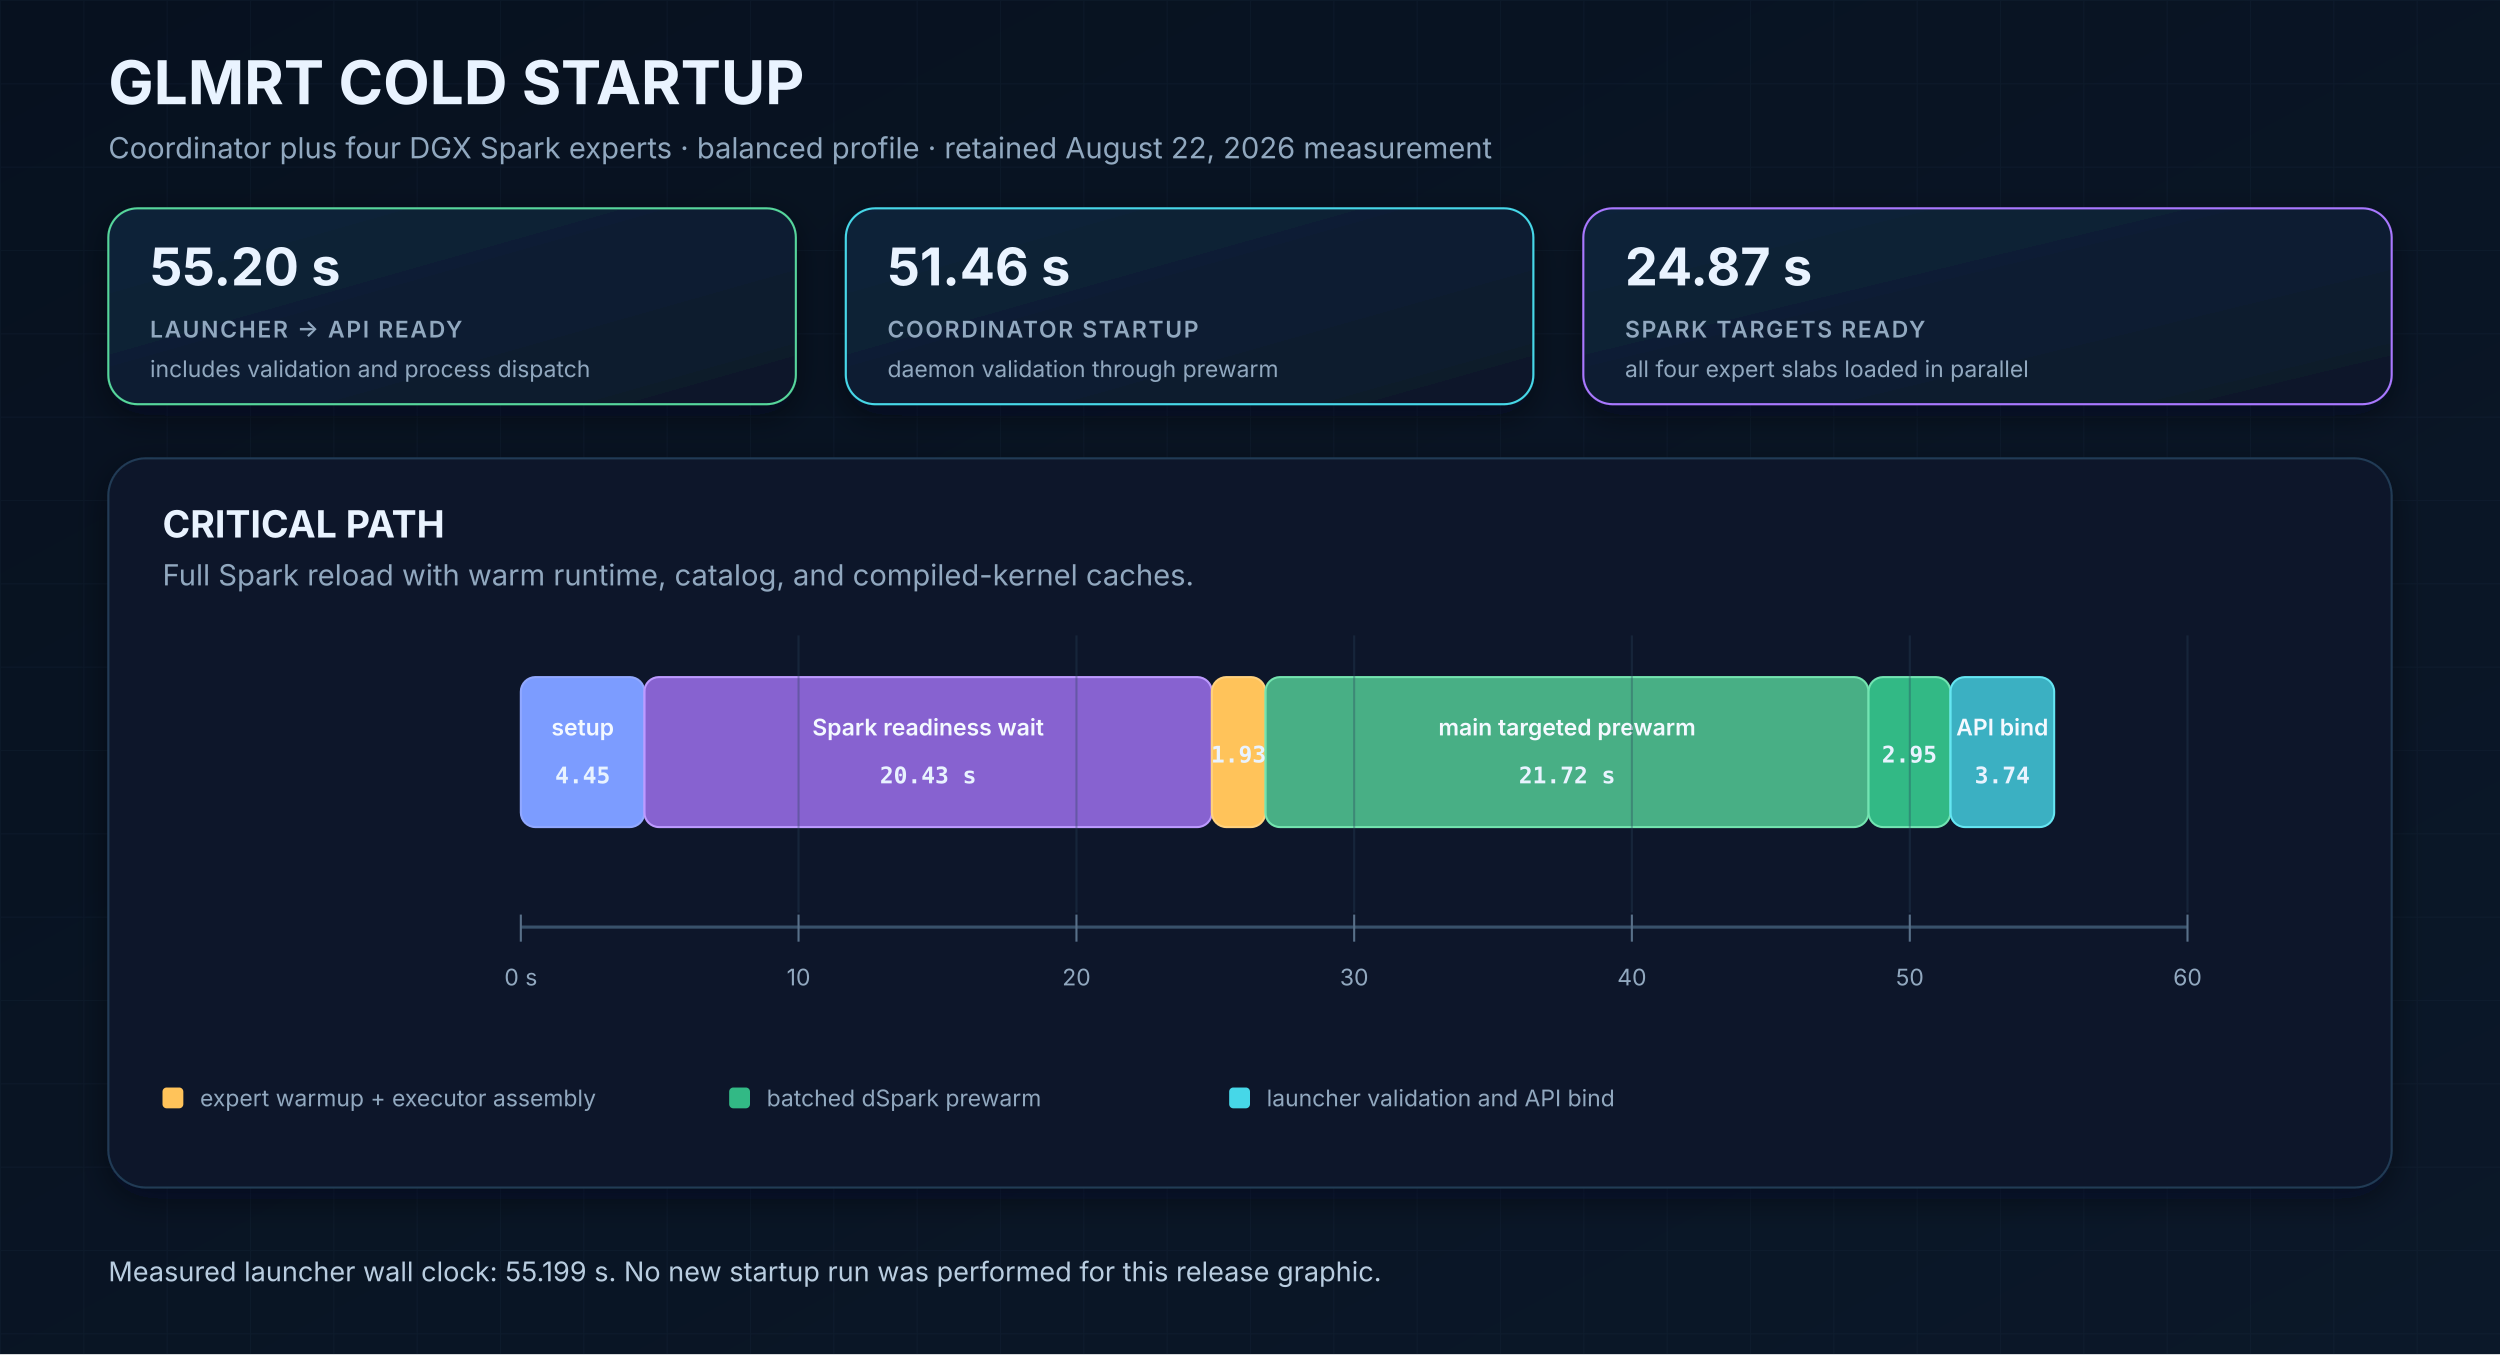
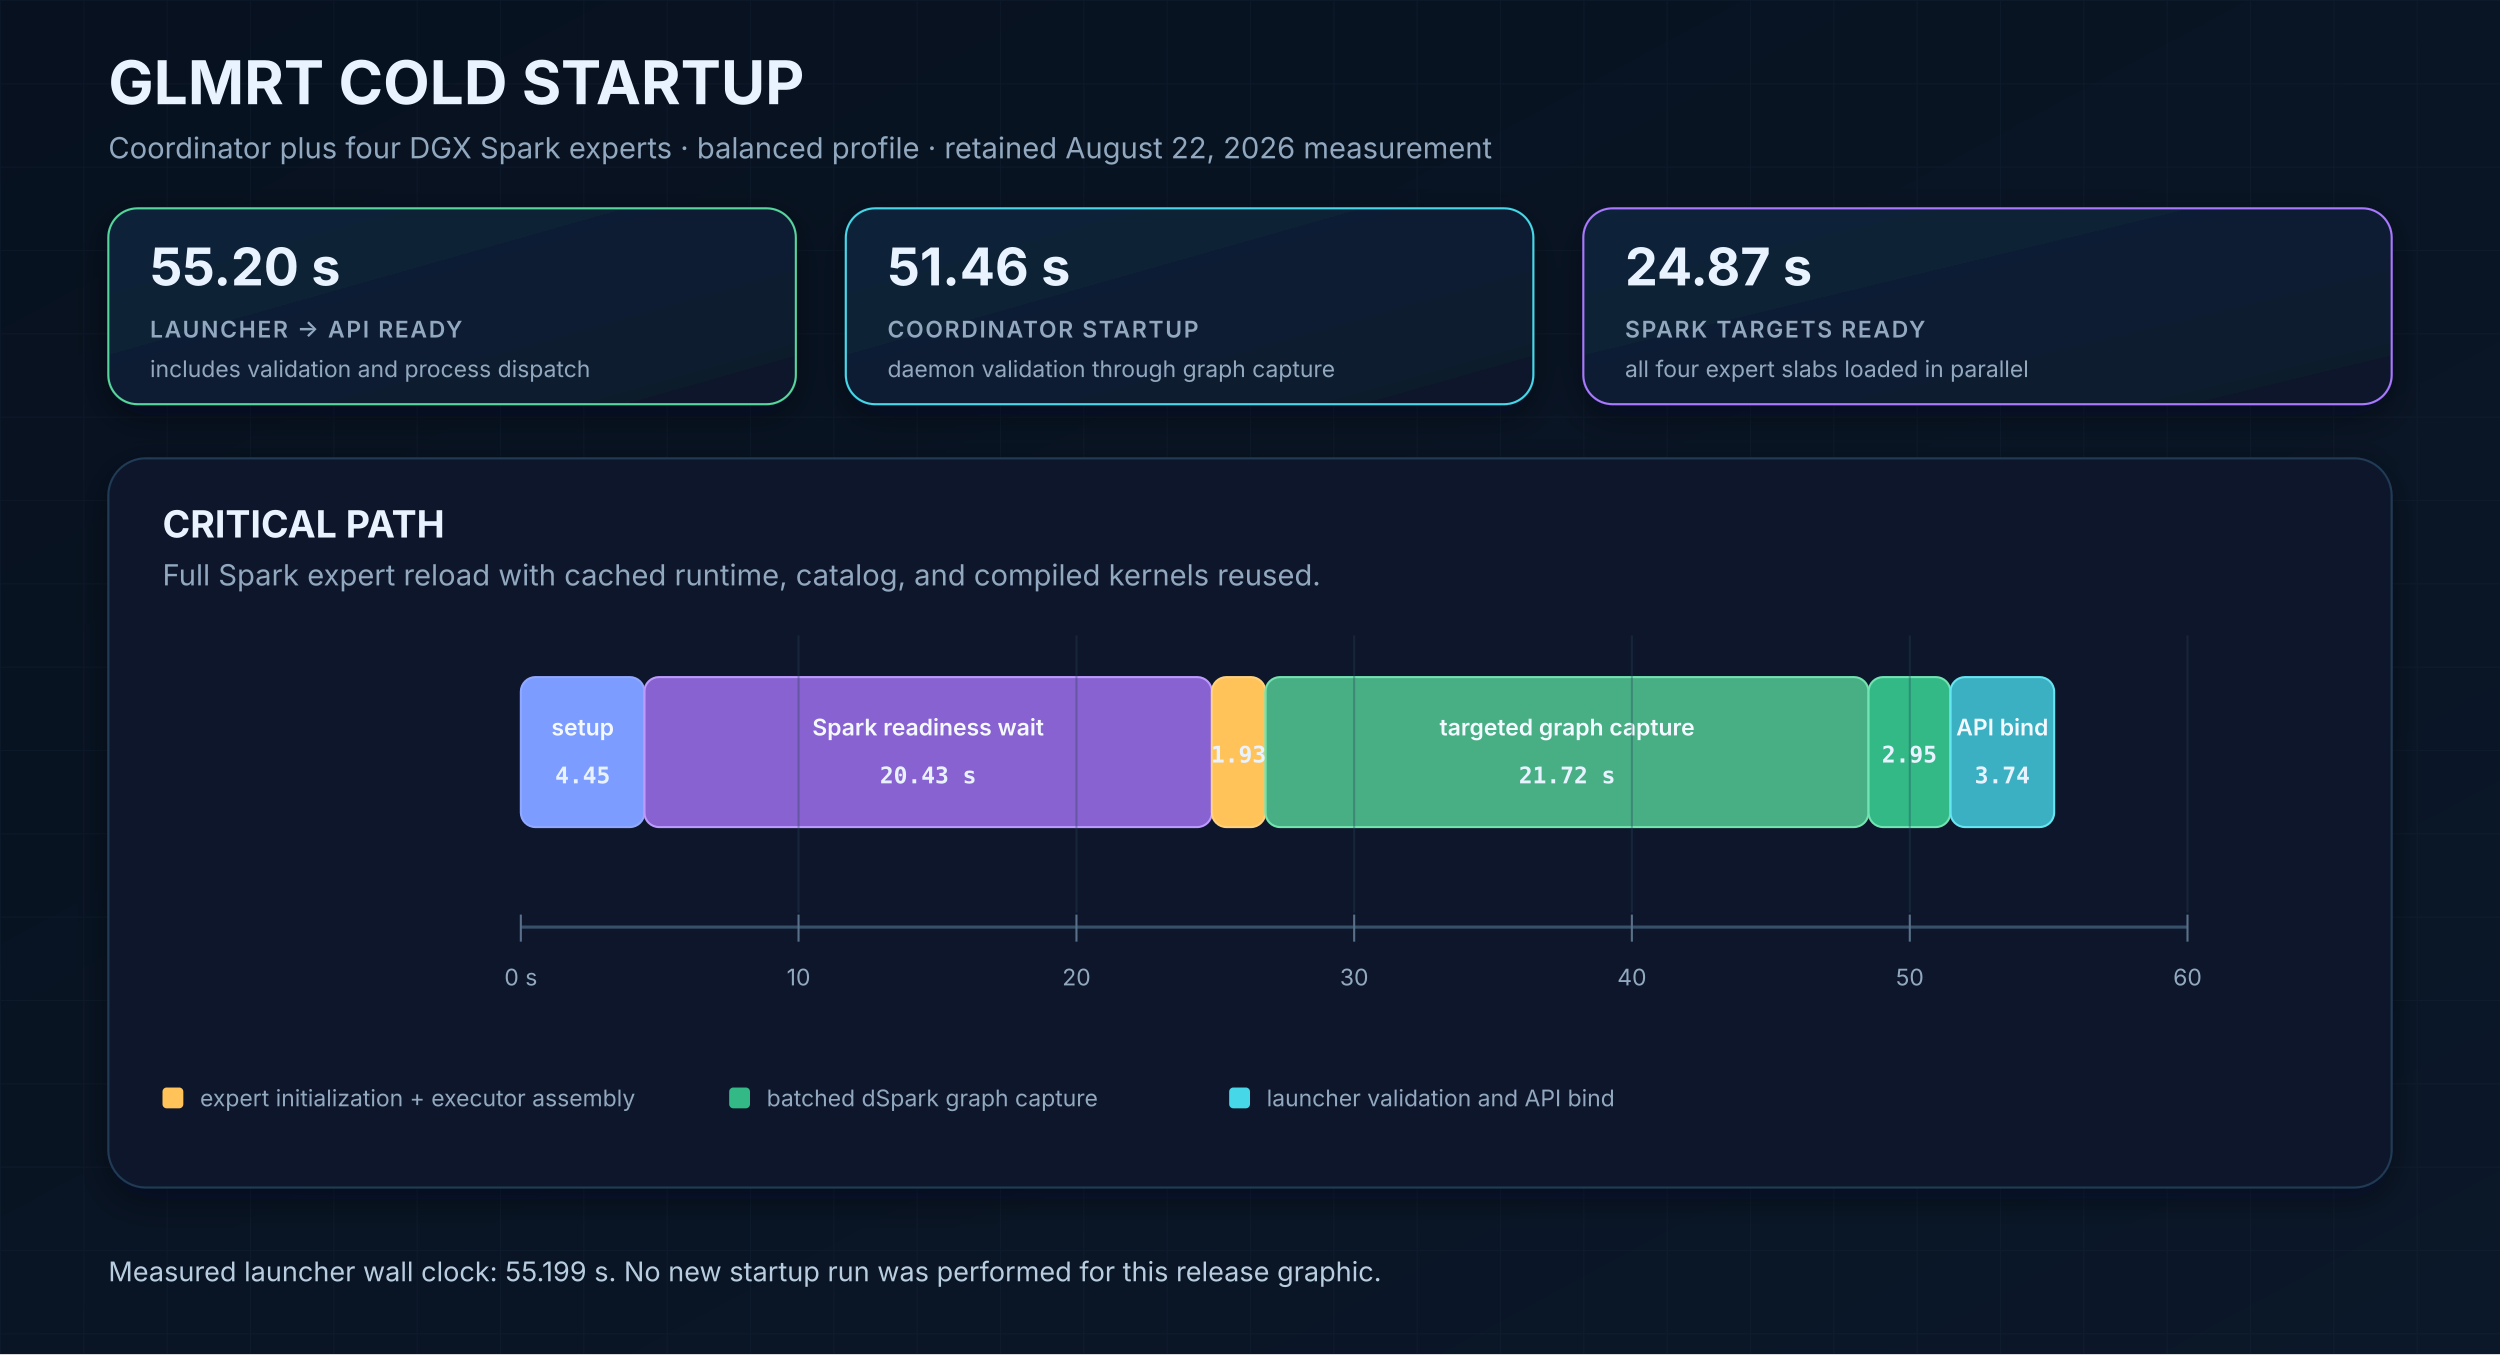
<svg xmlns="http://www.w3.org/2000/svg" width="1200" height="650" viewBox="0 0 1200 650" role="img" aria-labelledby="title desc">
  <defs>
    <linearGradient id="background" x1="0" y1="0" x2="1" y2="1">
      <stop offset="0" stop-color="#07111f" />
      <stop offset="1" stop-color="#0b1829" />
    </linearGradient>
    <linearGradient id="panel" x1="0" y1="0" x2="1" y2="1">
      <stop offset="0" stop-color="#10243a" />
      <stop offset="1" stop-color="#0b182a" />
    </linearGradient>
    <filter id="shadow" x="-20%" y="-20%" width="140%" height="140%">
      <feDropShadow dx="0" dy="5" stdDeviation="8" flood-color="#020812" flood-opacity=".45" />
    </filter>
    <pattern id="grid" width="40" height="40" patternUnits="userSpaceOnUse">
      <path d="M40 0H0V40" fill="none" stroke="#28415a" stroke-width="1" opacity=".12" />
    </pattern>
    <style>
      .title{font:700 29px Inter,Segoe UI,sans-serif;fill:#e9f3ff}
      .subtitle{font:400 14px Inter,Segoe UI,sans-serif;fill:#91a8bf}
      .metric{font:700 25px Inter,Segoe UI,sans-serif;fill:#e9f3ff}
      .metric-label{font:600 11px Inter,Segoe UI,sans-serif;fill:#91a8bf;letter-spacing:.8px}
      .section{font:700 18px Inter,Segoe UI,sans-serif;fill:#e9f3ff}
      .body{font:400 13px Inter,Segoe UI,sans-serif;fill:#b9cde0}
      .small{font:400 11px Inter,Segoe UI,sans-serif;fill:#91a8bf}
      .bar{font:600 11px Inter,Segoe UI,sans-serif;fill:#f4f9ff}
      .mono{font:600 11px ui-monospace,SFMono-Regular,Consolas,monospace;fill:#e9f3ff}
    </style>
  </defs>
  <rect width="1200" height="650" fill="url(#background)" />
  <rect width="1200" height="650" fill="url(#grid)" />
  <text id="title" x="52" y="50" class="title">GLMRT COLD STARTUP</text>
  <text x="52" y="76" class="subtitle">Coordinator plus four DGX Spark experts · balanced profile · retained August 22, 2026 measurement</text>
  <g filter="url(#shadow)">
    <rect x="52" y="100" width="330" height="94" rx="14" fill="url(#panel)" stroke="#56d69c" />
    <rect x="406" y="100" width="330" height="94" rx="14" fill="url(#panel)" stroke="#46d7e8" />
    <rect x="760" y="100" width="388" height="94" rx="14" fill="url(#panel)" stroke="#a978ff" />
  </g>
  <text x="72" y="137" class="metric" fill="#56d69c">55.20 s</text>
  <text x="72" y="162" class="metric-label">LAUNCHER → API READY</text>
  <text x="72" y="181" class="small">includes validation and process dispatch</text>
  <text x="426" y="137" class="metric" fill="#46d7e8">51.46 s</text>
  <text x="426" y="162" class="metric-label">COORDINATOR STARTUP</text>
-   <text x="426" y="181" class="small">daemon validation through prewarm</text>
+   <text x="426" y="181" class="small">daemon validation through graph capture</text>
  <text x="780" y="137" class="metric" fill="#a978ff">24.87 s</text>
  <text x="780" y="162" class="metric-label">SPARK TARGETS READY</text>
  <text x="780" y="181" class="small">all four expert slabs loaded in parallel</text>
  <rect x="52" y="220" width="1096" height="350" rx="18" fill="#0b1829" stroke="#203a55" filter="url(#shadow)" />
  <text x="78" y="258" class="section">CRITICAL PATH</text>
-   <text x="78" y="281" class="subtitle">Full Spark reload with warm runtime, catalog, and compiled-kernel caches.</text>
+   <text x="78" y="281" class="subtitle">Full Spark expert reload with cached runtime, catalog, and compiled kernels reused.</text>
  <rect x="250" y="325" width="59.3" height="72" rx="7" fill="#7c9cff" stroke="#91a8ff" />
  <rect x="309.3" y="325" width="272.4" height="72" rx="7" fill="#a978ff" fill-opacity=".78" stroke="#bd9aff" />
  <rect x="581.7" y="325" width="25.7" height="72" rx="7" fill="#ffc35a" stroke="#ffd17d" />
  <rect x="607.4" y="325" width="289.5" height="72" rx="7" fill="#56d69c" fill-opacity=".8" stroke="#74e4af" />
  <rect x="896.9" y="325" width="39.3" height="72" rx="7" fill="#32b985" stroke="#72e4b2" />
  <rect x="936.2" y="325" width="49.8" height="72" rx="7" fill="#46d7e8" fill-opacity=".8" stroke="#65e5f2" />
  <text x="279.7" y="353" class="bar" text-anchor="middle">setup</text>
  <text x="279.7" y="376" class="mono" text-anchor="middle">4.45</text>
  <text x="445.5" y="353" class="bar" text-anchor="middle">Spark readiness wait</text>
  <text x="445.5" y="376" class="mono" text-anchor="middle">20.43 s</text>
  <text x="594.5" y="366" class="mono" text-anchor="middle">1.93</text>
-   <text x="752.2" y="353" class="bar" text-anchor="middle">main targeted prewarm</text>
+   <text x="752.2" y="353" class="bar" text-anchor="middle">targeted graph capture</text>
  <text x="752.2" y="376" class="mono" text-anchor="middle">21.72 s</text>
  <text x="916.5" y="366" class="mono" text-anchor="middle">2.95</text>
  <text x="961.1" y="353" class="bar" text-anchor="middle">API bind</text>
  <text x="961.1" y="376" class="mono" text-anchor="middle">3.74</text>
  <path d="M250 445H1050" stroke="#38516a" stroke-width="1.5" />
  <g class="small" text-anchor="middle">
    <path d="M250 439V452" stroke="#587089" />
    <text x="250" y="473">0 s</text>
    <path d="M383.3 439V452" stroke="#587089" />
    <text x="383.3" y="473">10</text>
    <path d="M516.7 439V452" stroke="#587089" />
    <text x="516.7" y="473">20</text>
    <path d="M650 439V452" stroke="#587089" />
    <text x="650" y="473">30</text>
    <path d="M783.3 439V452" stroke="#587089" />
    <text x="783.3" y="473">40</text>
    <path d="M916.7 439V452" stroke="#587089" />
    <text x="916.7" y="473">50</text>
    <path d="M1050 439V452" stroke="#587089" />
    <text x="1050" y="473">60</text>
  </g>
  <g stroke="#28415a" opacity=".35">
    <path d="M383.3 305V438" />
    <path d="M516.7 305V438" />
    <path d="M650 305V438" />
    <path d="M783.3 305V438" />
    <path d="M916.7 305V438" />
    <path d="M1050 305V438" />
  </g>
  <g class="small">
    <rect x="78" y="522" width="10" height="10" rx="2" fill="#ffc35a" />
-     <text x="96" y="531">expert warmup + executor assembly</text>
+     <text x="96" y="531">expert initialization + executor assembly</text>
    <rect x="350" y="522" width="10" height="10" rx="2" fill="#32b985" />
-     <text x="368" y="531">batched dSpark prewarm</text>
+     <text x="368" y="531">batched dSpark graph capture</text>
    <rect x="590" y="522" width="10" height="10" rx="2" fill="#46d7e8" />
    <text x="608" y="531">launcher validation and API bind</text>
  </g>
  <text x="52" y="615" class="body">Measured launcher wall clock: 55.199 s. No new startup run was performed for this release graphic.</text>
</svg>
